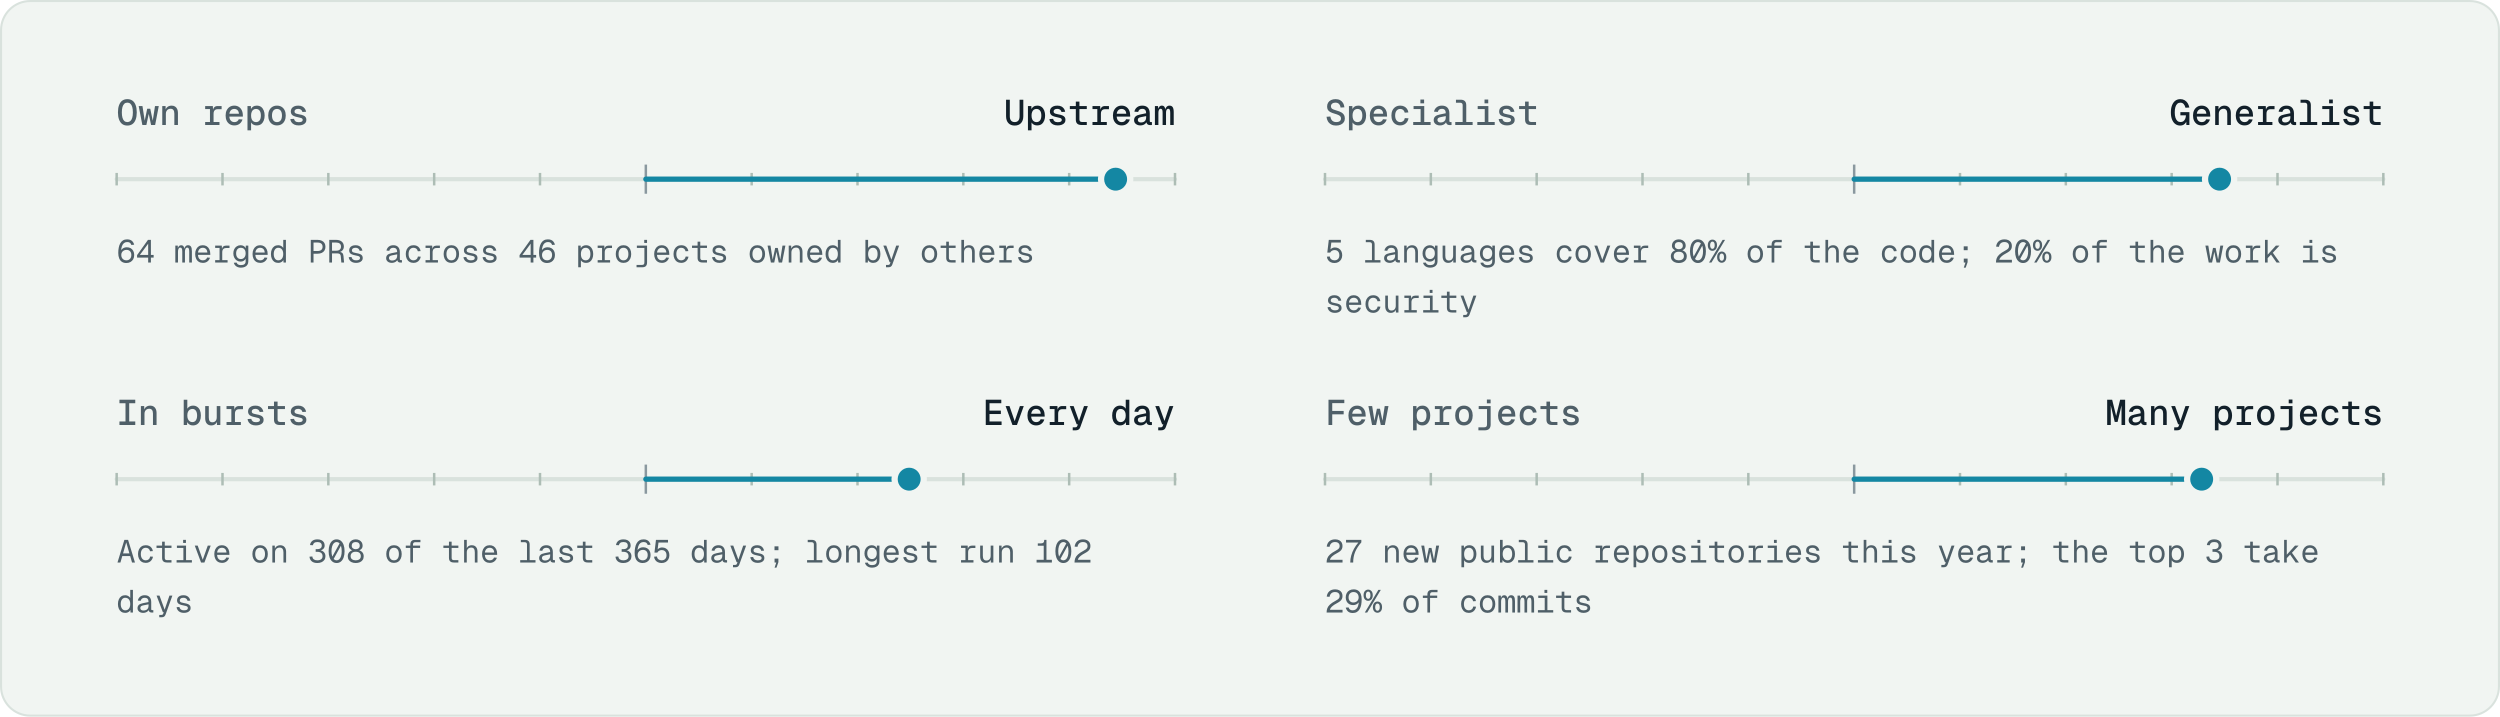
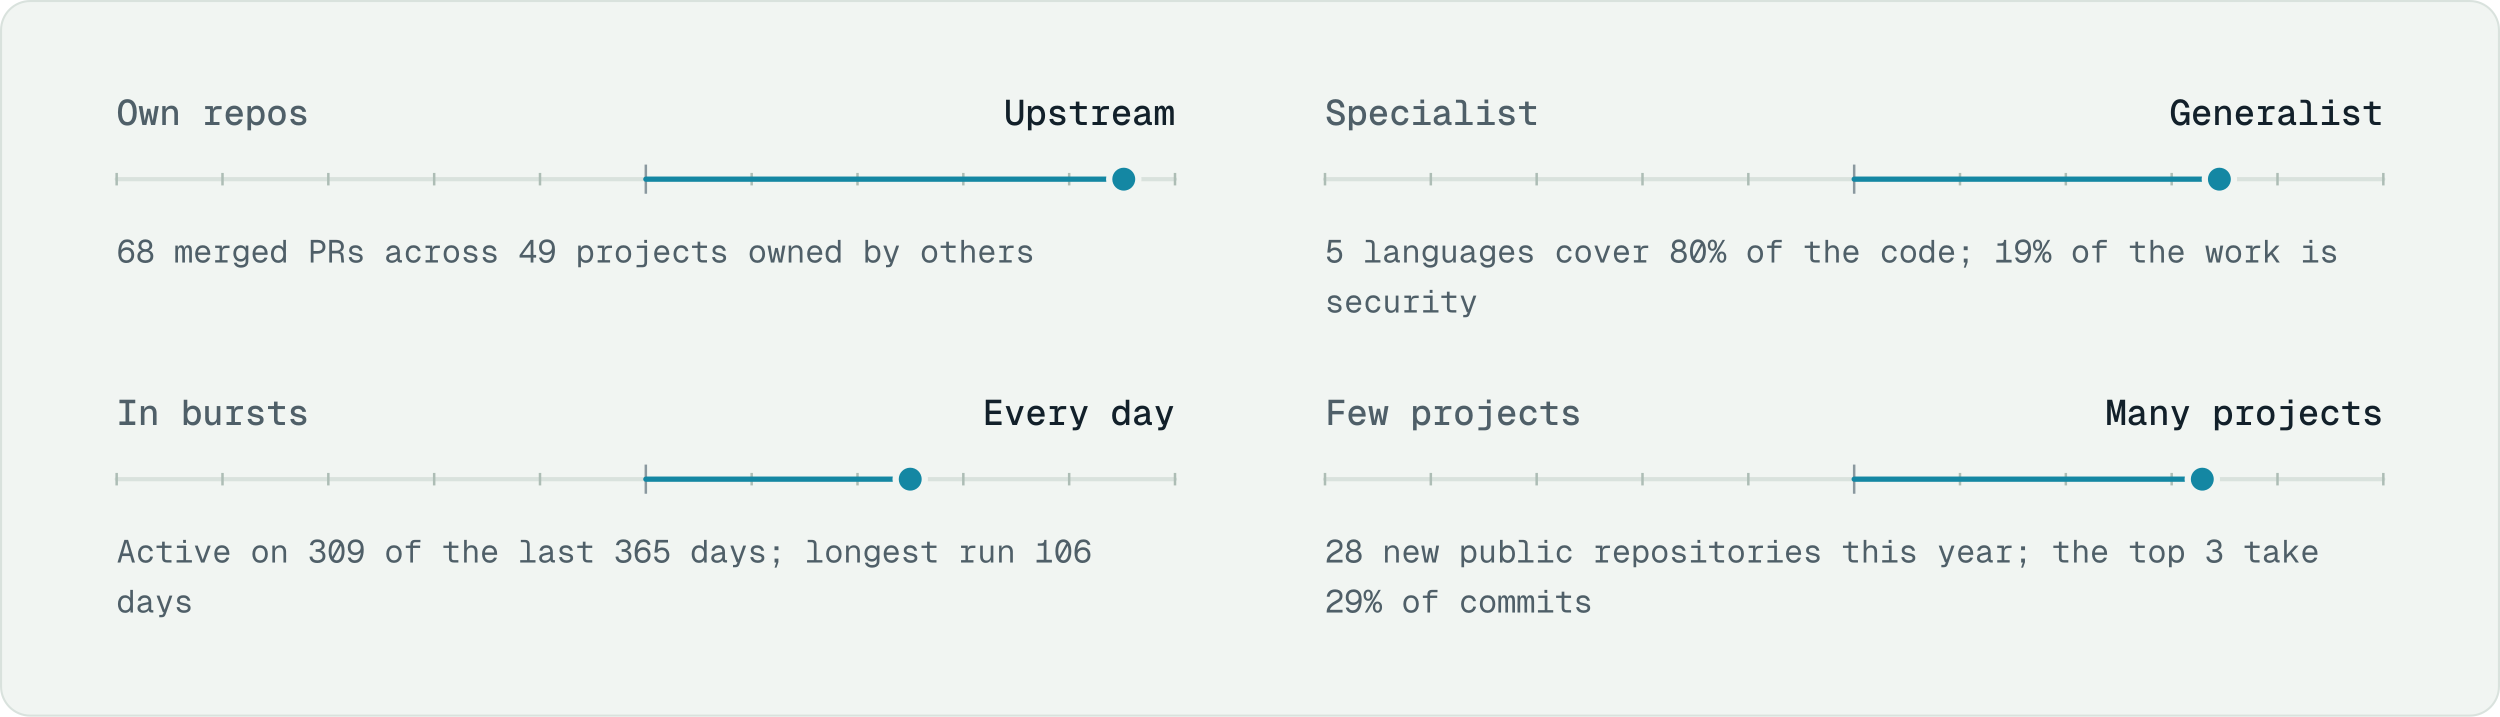
<svg xmlns="http://www.w3.org/2000/svg" width="1200" height="344" viewBox="0 0 1200 344" role="img" aria-label="How kt works">
  <defs>
    <path id="m66" d="M300 -16Q215 -16 156 27Q98 70 67 153Q36 236 36 354Q36 474 67 557Q98 640 156 683Q215 726 300 726Q385 726 444 683Q503 640 533 557Q564 474 564 354Q564 236 533 153Q503 70 444 27Q385 -16 300 -16ZM300 82Q350 82 385 112Q419 142 437 203Q455 264 455 354Q455 444 437 505Q419 567 385 597Q350 628 300 628Q250 628 215 597Q181 567 163 505Q145 444 145 354Q145 264 163 203Q181 142 215 112Q250 82 300 82Z" />
    <path id="m241" d="M121 0L18 532L124 532L187 121L257 457L343 457L413 121L476 532L582 532L480 0L366 0L300 311L234 0L121 0Z" />
    <path id="m196" d="M80 0L80 532L173 532L176 393L165 401Q175 450 200 482Q226 513 263 529Q300 544 342 544Q402 544 441 517Q480 491 500 445Q520 400 520 343L520 0L419 0L419 317Q419 386 393 421Q366 456 313 456Q276 456 246 440Q217 424 199 392Q181 361 181 315L181 0L80 0Z" />
    <path id="m215" d="M84 0L84 85L265 85L219 39L219 493L265 447L84 447L84 532L299 532L308 384L299 391Q306 462 340 497Q373 532 433 532L546 532L546 444L437 444Q399 444 373 430Q347 415 333 387Q320 358 320 316L320 39L274 85L486 85L486 0L84 0Z" />
    <path id="m158" d="M305 -12Q230 -12 174 22Q119 56 88 119Q58 182 58 266Q58 350 88 412Q119 474 173 509Q228 544 302 544Q372 544 426 511Q481 477 511 415Q542 352 542 264L542 236L163 236Q168 160 206 121Q243 81 306 81Q353 81 384 104Q415 126 427 162L532 155Q509 79 450 34Q391 -12 305 -12ZM164 317L432 317Q427 385 391 418Q355 451 301 451Q245 451 210 417Q174 383 164 317Z" />
    <path id="m212" d="M72 -150L72 532L168 532L170 411L158 417Q178 479 224 512Q269 544 331 544Q408 544 457 506Q506 467 530 404Q554 341 554 266Q554 191 530 128Q506 65 457 26Q408 -12 331 -12Q290 -12 255 2Q220 15 196 41Q171 66 160 102L173 116L173 -150L72 -150ZM312 81Q376 81 412 129Q448 177 448 266Q448 355 412 403Q376 451 312 451Q270 451 239 430Q208 410 191 369Q173 328 173 266Q173 204 190 163Q207 122 239 102Q270 81 312 81Z" />
    <path id="m202" d="M300 -12Q226 -12 171 22Q115 56 85 119Q54 182 54 266Q54 351 85 414Q115 476 171 510Q226 544 300 544Q374 544 429 510Q485 476 515 414Q546 351 546 266Q546 182 515 119Q485 56 429 22Q374 -12 300 -12ZM300 81Q367 81 404 130Q440 179 440 266Q440 353 404 402Q367 451 300 451Q233 451 196 402Q160 353 160 266Q160 179 196 130Q233 81 300 81Z" />
    <path id="m219" d="M308 -12Q237 -12 186 12Q135 36 107 77Q79 117 75 167L178 173Q186 130 218 104Q250 79 309 79Q364 79 393 94Q422 109 422 141Q422 161 412 174Q402 188 374 197Q347 207 294 217Q215 232 170 253Q126 273 107 305Q88 336 88 381Q88 427 111 464Q135 501 181 522Q227 544 295 544Q366 544 412 520Q458 495 484 456Q510 417 517 371L414 365Q408 391 393 410Q378 430 353 441Q328 453 295 453Q242 453 217 432Q192 411 192 381Q192 357 204 342Q216 328 244 318Q272 309 320 300Q401 287 445 266Q489 246 507 216Q525 186 525 142Q525 94 498 59Q470 25 422 7Q373 -12 308 -12Z" />
    <path id="m92" d="M300 -16Q186 -16 122 54Q58 124 58 247L58 710L163 710L163 243Q163 165 198 123Q233 82 300 82Q367 82 402 123Q437 165 437 243L437 710L542 710L542 247Q542 124 478 54Q414 -16 300 -16Z" />
    <path id="m225" d="M376 0Q295 0 255 38Q216 75 216 153L216 657L317 657L317 158Q317 121 335 103Q352 85 387 85L524 85L524 0L376 0ZM48 447L48 532L524 532L524 447L48 447Z" />
    <path id="m136" d="M228 -12Q178 -12 138 6Q98 24 74 57Q51 90 51 134Q51 202 93 240Q134 278 218 294L390 330Q390 392 363 423Q336 454 282 454Q232 454 204 431Q176 408 166 367L60 374Q75 450 133 497Q191 544 282 544Q384 544 438 486Q491 428 491 326L491 116Q491 98 499 90Q507 83 522 83L552 83L552 0Q546 -1 533 -2Q519 -3 506 -3Q470 -3 445 9Q420 21 407 47Q395 72 393 111L409 111Q403 76 378 48Q353 20 314 4Q275 -12 228 -12ZM243 71Q291 71 324 88Q357 105 373 136Q390 167 390 209L390 250L242 220Q194 211 175 192Q156 173 156 142Q156 109 179 90Q202 71 243 71Z" />
    <path id="m195" d="M36 0L36 532L124 532L128 412L117 415Q127 476 157 510Q186 544 231 544Q279 544 303 510Q328 476 334 409L323 409Q332 473 364 509Q396 544 444 544Q507 544 535 501Q564 457 564 359L564 0L466 0L466 342Q466 406 452 431Q439 456 411 456Q393 456 379 444Q364 432 356 406Q348 381 348 340L348 0L252 0L252 342Q252 404 240 430Q227 456 198 456Q179 456 165 444Q151 432 143 406Q134 381 134 340L134 0L36 0Z" />
    <path id="r300" d="M302 -16Q222 -16 166 21Q109 57 80 128Q50 199 50 300Q50 388 65 465Q79 542 112 601Q144 659 198 693Q251 726 330 726Q393 726 437 705Q481 684 509 646Q536 608 550 558L460 550Q448 592 419 617Q389 642 330 642Q271 642 229 609Q187 575 164 508Q140 441 138 340L120 344Q131 380 159 411Q186 441 227 460Q267 478 318 478Q388 478 440 448Q492 418 521 364Q550 309 550 236Q550 158 519 102Q487 45 432 15Q376 -16 302 -16ZM304 68Q374 68 417 113Q460 157 460 236Q460 310 420 353Q379 396 312 396Q264 396 226 377Q188 357 166 321Q144 285 144 236Q144 187 164 149Q183 111 219 90Q255 68 304 68Z" />
-     <path id="r298" d="M388 0L388 154L40 154L40 232L382 710L474 710L474 238L560 238L560 154L474 154L474 0L388 0ZM128 238L388 238L388 590L128 238Z" />
+     <path id="r302" d="M300 -16Q230 -16 173 8Q116 32 83 79Q50 126 50 195Q50 272 96 323Q142 373 218 391L220 371Q159 388 122 427Q84 465 84 531Q84 587 112 631Q140 675 189 701Q237 726 300 726Q363 726 412 701Q461 675 489 631Q516 587 516 531Q516 465 479 427Q442 388 380 371L382 391Q459 373 505 323Q550 272 550 195Q550 126 517 79Q484 32 428 8Q371 -16 300 -16ZM300 68Q370 68 415 101Q460 133 460 200Q460 262 420 300Q380 337 300 337Q221 337 181 300Q140 262 140 200Q140 133 185 101Q230 68 300 68ZM300 417Q357 417 392 446Q426 474 426 531Q426 582 393 612Q359 642 300 642Q242 642 208 612Q174 582 174 531Q174 474 209 446Q243 417 300 417Z" />
    <path id="r195" d="M40 0L40 530L117 530L120 412L110 414Q119 473 149 508Q178 542 224 542Q271 542 297 508Q322 474 328 408L318 408Q327 470 359 506Q390 542 438 542Q502 542 531 498Q560 454 560 352L560 0L476 0L476 340Q476 411 461 440Q446 468 414 468Q393 468 377 455Q361 441 352 412Q342 383 342 338L342 0L258 0L258 340Q258 408 244 438Q229 468 196 468Q175 468 159 455Q143 441 134 412Q124 383 124 338L124 0L40 0Z" />
    <path id="r158" d="M306 -12Q231 -12 177 22Q122 56 93 119Q63 181 63 265Q63 349 93 411Q122 473 176 508Q229 542 302 542Q371 542 424 510Q477 477 507 415Q537 353 537 264L537 239L151 239Q156 154 197 111Q237 68 306 68Q358 68 392 93Q425 117 438 157L528 150Q507 79 449 34Q390 -12 306 -12ZM151 313L445 313Q439 390 400 426Q361 462 302 462Q241 462 202 425Q162 387 151 313Z" />
    <path id="r215" d="M90 0L90 74L269 74L228 34L228 497L269 456L90 456L90 530L298 530L306 388L298 394Q306 463 340 497Q374 530 431 530L540 530L540 454L432 454Q393 454 367 439Q340 423 326 394Q312 364 312 320L312 34L272 74L480 74L480 0L90 0Z" />
    <path id="r168" d="M297 -162Q240 -162 194 -143Q148 -124 117 -89Q86 -54 75 -8L163 -2Q175 -39 206 -60Q236 -82 297 -82Q369 -82 408 -53Q446 -24 446 34L446 120Q427 78 385 53Q343 28 291 28Q224 28 172 61Q119 94 90 152Q60 210 60 285Q60 361 89 419Q118 476 170 509Q221 542 287 542Q343 542 388 516Q432 490 450 446L450 530L530 530L530 36Q530 -26 502 -70Q474 -115 422 -138Q370 -162 297 -162ZM295 108Q363 108 404 156Q445 203 446 285Q447 340 429 380Q410 419 376 441Q341 462 295 462Q225 462 187 415Q148 367 148 285Q148 203 188 156Q227 108 295 108Z" />
    <path id="r154" d="M267 -12Q197 -12 146 22Q95 56 68 118Q40 180 40 265Q40 350 68 412Q95 474 146 508Q197 542 267 542Q310 542 345 526Q379 510 403 486Q426 462 435 437L426 416L426 710L510 710L510 0L434 0L429 120L442 105Q430 69 405 43Q379 16 344 2Q309 -12 267 -12ZM272 68Q320 68 355 92Q389 116 408 161Q426 205 426 265Q426 327 408 371Q389 415 354 439Q319 462 270 462Q205 462 167 410Q128 357 128 265Q128 174 167 121Q205 68 272 68Z" />
    <path id="r76" d="M90 0L90 710L306 710Q380 710 435 684Q490 658 520 610Q550 561 550 493Q550 425 520 377Q490 328 435 302Q380 276 306 276L176 276L176 0L90 0ZM176 360L296 360Q380 360 420 395Q460 429 460 493Q460 558 420 592Q380 626 296 626L176 626L176 360Z" />
    <path id="r79" d="M70 0L70 710L286 710Q398 710 463 654Q528 597 528 498Q528 448 505 410Q482 371 446 349Q410 327 372 324L368 336Q439 332 475 302Q510 272 516 204L534 0L448 0L431 193Q428 226 416 247Q403 267 377 277Q350 286 304 286L156 286L156 0L70 0ZM156 370L286 370Q360 370 399 404Q438 437 438 498Q438 560 399 593Q360 626 286 626L156 626L156 370Z" />
    <path id="r219" d="M310 -12Q241 -12 191 12Q141 36 113 77Q84 117 80 167L168 173Q176 124 212 96Q247 68 310 68Q369 68 402 85Q434 102 434 138Q434 161 423 176Q412 191 382 202Q352 212 294 222Q217 236 174 257Q130 277 112 308Q94 339 94 382Q94 428 117 464Q140 500 185 521Q230 542 295 542Q361 542 406 519Q450 495 476 457Q502 418 510 372L422 366Q416 394 400 416Q383 437 357 450Q330 462 294 462Q236 462 208 439Q180 416 180 382Q180 355 193 339Q206 323 235 314Q264 304 312 296Q394 283 439 263Q484 242 502 212Q520 182 520 138Q520 91 493 58Q465 24 418 6Q370 -12 310 -12Z" />
    <path id="r136" d="M230 -12Q180 -12 140 6Q100 24 77 57Q54 89 54 132Q54 200 95 238Q135 275 222 292L400 328Q400 396 370 429Q339 462 282 462Q227 462 196 438Q165 413 153 367L64 374Q79 449 136 496Q192 542 282 542Q378 542 431 485Q484 427 484 326L484 106Q484 88 492 81Q500 74 516 74L550 74L550 0Q544 -1 531 -1Q518 -2 506 -2Q472 -2 449 9Q425 20 413 45Q401 69 400 108L416 108Q409 74 383 47Q356 19 316 4Q276 -12 230 -12ZM238 62Q292 62 328 81Q364 99 382 133Q400 166 400 210L400 256L238 224Q184 214 163 194Q142 173 142 140Q142 103 168 83Q193 62 238 62Z" />
    <path id="r148" d="M314 -12Q240 -12 185 22Q130 56 100 119Q70 181 70 265Q70 349 100 411Q130 473 185 508Q240 542 314 542Q373 542 419 521Q465 499 495 458Q525 417 536 358L448 352Q436 405 401 434Q365 462 314 462Q241 462 200 410Q158 357 158 265Q158 173 200 121Q241 68 314 68Q365 68 403 98Q440 128 452 188L540 182Q529 123 498 80Q467 36 420 12Q373 -12 314 -12Z" />
    <path id="r202" d="M300 -12Q227 -12 173 22Q118 56 88 119Q58 181 58 265Q58 350 88 412Q118 474 173 508Q227 542 300 542Q373 542 428 508Q482 474 512 412Q542 350 542 265Q542 181 512 119Q482 56 428 22Q373 -12 300 -12ZM300 68Q373 68 414 121Q454 173 454 265Q454 357 414 410Q373 462 300 462Q227 462 187 410Q146 357 146 265Q146 173 187 121Q227 68 300 68Z" />
+     <path id="r298" d="M388 0L388 154L40 154L40 232L382 710L474 710L474 238L560 238L560 154L474 154L474 0L388 0ZM128 238L388 238L388 590L128 238Z" />
+     <path id="r303" d="M298 726Q378 726 435 690Q491 653 521 583Q550 512 550 410Q550 322 536 245Q521 168 489 110Q456 51 403 18Q349 -16 270 -16Q207 -16 163 5Q119 26 92 64Q64 102 50 152L140 160Q152 118 182 93Q212 68 270 68Q329 68 372 102Q414 135 437 202Q460 269 462 370L480 366Q469 330 442 300Q414 269 374 251Q333 232 282 232Q212 232 160 262Q108 292 79 347Q50 401 50 474Q50 552 82 609Q113 665 169 696Q225 726 298 726ZM296 642Q226 642 183 598Q140 554 140 474Q140 401 181 358Q221 314 288 314Q336 314 374 334Q412 353 434 389Q456 425 456 474Q456 523 437 561Q417 599 381 621Q345 642 296 642Z" />
    <path id="r212" d="M80 -150L80 530L158 530L160 410L148 416Q168 478 215 510Q261 542 322 542Q401 542 452 503Q502 464 526 401Q550 338 550 265Q550 192 526 129Q502 66 452 27Q401 -12 322 -12Q281 -12 246 2Q210 16 186 41Q161 66 152 100L164 114L164 -150L80 -150ZM314 68Q383 68 423 120Q462 172 462 265Q462 358 423 410Q383 462 314 462Q268 462 235 440Q201 418 183 374Q164 330 164 265Q164 200 182 156Q200 112 234 90Q268 68 314 68Z" />
    <path id="r185" d="M110 -150L110 -76L278 -76Q317 -76 337 -59Q356 -42 356 6L356 497L397 456L120 456L120 530L440 530L440 0Q440 -73 404 -111Q368 -150 288 -150L110 -150ZM351 613L351 711L439 711L439 613L351 613Z" />
    <path id="r225" d="M378 0Q301 0 263 36Q225 72 225 146L225 654L309 654L309 146Q309 109 326 92Q343 74 378 74L520 74L520 0L378 0ZM50 456L50 530L520 530L520 456L50 456Z" />
    <path id="r241" d="M125 0L20 530L112 530L181 88L259 456L341 456L419 88L488 530L580 530L476 0L370 0L300 334L230 0L125 0Z" />
    <path id="r196" d="M84 0L84 530L161 530L164 395L154 404Q164 451 191 482Q217 512 254 527Q291 542 332 542Q393 542 434 515Q474 488 495 443Q516 397 516 341L516 0L432 0L432 317Q432 391 403 430Q374 468 314 468Q273 468 240 451Q207 433 188 400Q168 366 168 317L168 0L84 0Z" />
    <path id="r147" d="M333 -12Q291 -12 256 2Q221 16 196 43Q171 69 158 105L171 120L166 0L90 0L90 710L174 710L174 416L165 437Q174 462 198 486Q221 510 256 526Q291 542 333 542Q403 542 454 508Q505 474 533 412Q560 350 560 265Q560 180 533 118Q505 56 454 22Q403 -12 333 -12ZM328 68Q395 68 434 121Q472 174 472 265Q472 357 434 410Q395 462 330 462Q281 462 246 439Q211 415 193 371Q174 327 174 265Q174 205 193 161Q211 116 246 92Q280 68 328 68Z" />
    <path id="r244" d="M136 -150L136 -76L197 -76Q225 -76 239 -67Q252 -59 259 -40L278 10L249 10L52 530L144 530L305 88L456 530L548 530L333 -67Q318 -110 288 -130Q258 -150 205 -150L136 -150Z" />
    <path id="r173" d="M100 0L100 710L184 710L184 413L174 415Q184 459 208 487Q232 515 267 529Q302 542 343 542Q400 542 440 517Q479 491 500 446Q520 400 520 341L520 0L436 0L436 317Q436 394 409 431Q381 468 325 468Q261 468 223 429Q184 390 184 316L184 0L100 0Z" />
    <path id="m83" d="M309 -16Q232 -16 175 15Q117 46 83 101Q49 157 43 231L151 238Q158 187 179 152Q200 117 234 100Q268 82 313 82Q357 82 387 93Q417 105 433 127Q449 149 449 181Q449 213 434 236Q419 259 380 278Q341 298 266 319Q193 339 147 365Q101 390 80 427Q59 465 59 520Q59 581 88 628Q116 674 170 700Q223 726 298 726Q372 726 425 697Q477 668 508 616Q538 565 545 496L437 490Q432 531 414 562Q397 593 367 611Q337 628 295 628Q236 628 202 600Q167 572 167 525Q167 495 181 474Q195 454 230 438Q265 423 328 405Q413 382 463 352Q513 321 535 280Q557 239 557 181Q557 123 526 78Q495 33 440 9Q384 -16 309 -16Z" />
    <path id="m148" d="M312 -12Q238 -12 181 22Q125 57 94 120Q64 182 64 266Q64 350 94 412Q125 474 181 509Q238 544 312 544Q373 544 421 521Q469 499 500 456Q531 413 541 353L438 346Q426 397 393 424Q360 451 313 451Q246 451 207 401Q169 352 169 266Q169 180 207 131Q246 81 313 81Q361 81 395 110Q430 138 441 194L544 188Q534 127 502 82Q470 38 422 13Q373 -12 312 -12Z" />
    <path id="m176" d="M76 0L76 85L284 85L284 493L331 447L86 447L86 532L386 532L386 85L564 85L564 0L386 0L284 0L76 0ZM278 609L278 714L382 714L382 609L278 609Z" />
    <path id="m190" d="M264 32L264 559Q264 590 247 607Q229 625 198 625L76 625L76 710L209 710Q286 710 326 670Q365 631 365 554L365 32L264 32ZM56 0L56 85L544 85L544 0L56 0Z" />
    <path id="m33" d="M299 -16Q222 -16 163 26Q104 68 70 151Q36 233 36 354Q36 469 68 552Q100 635 159 681Q219 726 302 726Q369 726 420 697Q471 668 506 615Q540 562 555 491L446 484Q431 549 395 588Q360 627 303 627Q253 627 217 596Q182 564 163 503Q145 442 145 354Q145 267 164 207Q183 146 220 114Q256 83 308 83Q354 83 387 106Q420 130 438 172Q457 215 459 271L303 271L303 362L556 362L556 0L471 0L466 163L493 164Q482 113 458 72Q433 31 394 8Q355 -16 299 -16Z" />
    <path id="r299" d="M298 -16Q229 -16 178 9Q126 34 96 79Q65 124 60 183L150 189Q158 129 198 99Q237 68 298 68Q367 68 409 111Q450 153 450 228Q450 278 432 315Q414 351 381 371Q347 390 300 390Q258 390 220 370Q181 349 164 311L72 311L119 710L497 710L497 626L198 626L166 364L150 380Q166 411 192 431Q218 451 250 462Q281 472 312 472Q380 472 432 441Q483 409 512 354Q540 299 540 228Q540 157 509 102Q478 46 424 15Q369 -16 298 -16Z" />
    <path id="r190" d="M273 30L273 568Q273 600 255 618Q237 636 205 636L80 636L80 710L209 710Q282 710 320 673Q357 635 357 562L357 30L273 30ZM60 0L60 74L540 74L540 0L60 0Z" />
    <path id="r229" d="M263 -12Q184 -12 137 42Q90 95 90 189L90 530L174 530L174 212Q174 135 202 99Q229 62 286 62Q348 62 384 103Q420 143 420 214L420 530L504 530L504 0L424 0L424 131L437 124Q421 59 376 24Q331 -12 263 -12Z" />
    <path id="r240" d="M247 0L50 530L142 530L300 86L458 530L550 530L353 0L247 0Z" />
-     <path id="r302" d="M300 -16Q230 -16 173 8Q116 32 83 79Q50 126 50 195Q50 272 96 323Q142 373 218 391L220 371Q159 388 122 427Q84 465 84 531Q84 587 112 631Q140 675 189 701Q237 726 300 726Q363 726 412 701Q461 675 489 631Q516 587 516 531Q516 465 479 427Q442 388 380 371L382 391Q459 373 505 323Q550 272 550 195Q550 126 517 79Q484 32 428 8Q371 -16 300 -16ZM300 68Q370 68 415 101Q460 133 460 200Q460 262 420 300Q380 337 300 337Q221 337 181 300Q140 262 140 200Q140 133 185 101Q230 68 300 68ZM300 417Q357 417 392 446Q426 474 426 531Q426 582 393 612Q359 642 300 642Q242 642 208 612Q174 582 174 531Q174 474 209 446Q243 417 300 417Z" />
    <path id="r294" d="M120 102L400 612L480 608L200 98L120 102ZM300 -16Q223 -16 167 29Q110 74 80 157Q50 240 50 354Q50 469 80 552Q110 635 167 681Q223 726 300 726Q378 726 434 681Q490 635 520 552Q550 469 550 354Q550 240 520 157Q490 74 434 29Q378 -16 300 -16ZM300 68Q350 68 386 103Q421 138 441 203Q460 267 460 354Q460 443 441 508Q421 572 386 607Q350 642 300 642Q251 642 215 607Q179 572 160 508Q140 443 140 354Q140 267 160 203Q179 138 215 103Q251 68 300 68Z" />
    <path id="r465" d="M154 366Q94 366 52 412Q10 457 10 542Q10 628 52 673Q94 718 154 718Q214 718 256 673Q298 628 298 542Q298 457 256 412Q214 366 154 366ZM154 428Q187 428 207 458Q226 488 226 542Q226 596 207 626Q187 656 154 656Q121 656 102 626Q82 596 82 542Q82 488 102 458Q121 428 154 428ZM49 0L475 710L551 710L125 0L49 0ZM446 -8Q386 -8 344 38Q302 83 302 168Q302 254 344 299Q386 344 446 344Q506 344 548 299Q590 254 590 168Q590 83 548 38Q506 -8 446 -8ZM446 54Q479 54 499 84Q518 114 518 168Q518 222 499 252Q479 282 446 282Q413 282 394 252Q374 222 374 168Q374 114 394 84Q413 54 446 54Z" />
    <path id="r167" d="M212 0L212 564Q212 635 249 673Q285 710 360 710L530 710L530 636L360 636Q329 636 313 617Q296 597 296 564L296 0L212 0ZM70 456L70 530L520 530L520 456L70 456Z" />
    <path id="r338" d="M238 386L238 508L362 508L362 386L238 386ZM240 -162L294 0L240 0L240 122L360 122L360 10L300 -162L240 -162Z" />
-     <path id="r296" d="M50 0Q50 75 74 136Q97 196 157 251Q216 306 322 362Q371 388 401 410Q431 432 445 457Q459 482 459 518Q459 555 443 583Q427 610 396 626Q364 642 317 642Q242 642 199 603Q155 564 144 492L54 498Q66 602 134 664Q202 726 317 726Q390 726 442 700Q494 674 522 628Q549 581 549 520Q549 466 531 427Q513 387 471 353Q428 319 354 280Q290 246 247 211Q203 176 181 144Q158 111 156 84L550 84L550 0L50 0Z" />
+     <path id="r295" d="M284 0L284 526L98 526L98 600L194 600Q232 600 256 611Q279 622 290 646Q300 670 300 710L370 710L370 0L284 0ZM60 0L60 84L540 84L540 0L60 0Z" />
    <path id="r188" d="M90 0L90 710L174 710L174 245L432 530L544 530L335 305L554 0L452 0L278 248L174 138L174 0L90 0Z" />
    <path id="r176" d="M80 0L80 74L293 74L293 497L334 456L90 456L90 530L377 530L377 74L560 74L560 0L377 0L293 0L80 0ZM285 613L285 711L373 711L373 613L285 613Z" />
    <path id="m41" d="M78 0L78 99L248 99L248 611L78 611L78 710L522 710L522 611L352 611L352 99L522 99L522 0L78 0Z" />
    <path id="m147" d="M342 -12Q298 -12 263 3Q228 18 204 46Q180 74 168 110L181 127L176 0L82 0L82 710L183 710L183 412L173 433Q182 462 205 487Q228 512 264 528Q299 544 342 544Q410 544 460 510Q510 477 537 414Q564 352 564 266Q564 180 537 118Q510 55 460 22Q410 -12 342 -12ZM325 81Q388 81 423 130Q458 180 458 266Q458 353 423 402Q388 451 327 451Q282 451 250 429Q218 407 200 366Q183 325 183 266Q183 209 201 167Q218 126 250 104Q281 81 325 81Z" />
    <path id="m229" d="M254 -12Q177 -12 131 40Q85 93 85 188L85 532L186 532L186 214Q186 142 211 109Q236 76 287 76Q342 76 376 113Q409 150 409 218L409 532L510 532L510 0L415 0L414 139L428 133Q414 64 369 26Q324 -12 254 -12Z" />
    <path id="m23" d="M88 0L88 710L524 710L524 611L193 611L193 404L512 404L512 308L193 308L193 99L532 99L532 0L88 0Z" />
    <path id="m240" d="M237 0L45 532L154 532L300 107L446 532L555 532L363 0L237 0Z" />
    <path id="m244" d="M129 -150L129 -65L194 -65Q221 -65 235 -57Q249 -48 256 -29L273 18L240 18L46 532L154 532L305 113L446 532L554 532L342 -60Q326 -108 293 -129Q260 -150 204 -150L129 -150Z" />
    <path id="m154" d="M258 -12Q190 -12 140 22Q90 55 63 118Q36 180 36 266Q36 352 63 414Q90 477 140 510Q190 544 258 544Q302 544 337 528Q372 512 395 487Q418 462 427 433L417 412L417 710L518 710L518 0L424 0L419 127L432 110Q421 74 396 46Q372 18 337 3Q302 -12 258 -12ZM275 81Q319 81 350 104Q382 126 400 167Q417 209 417 266Q417 325 400 366Q382 407 350 429Q318 451 273 451Q212 451 177 402Q142 353 142 266Q142 180 177 130Q212 81 275 81Z" />
    <path id="r1" d="M26 0L242 710L358 710L574 0L482 0L300 632L118 0L26 0ZM135 202L165 286L435 286L465 202L135 202Z" />
    <path id="r297" d="M294 -16Q179 -16 117 40Q55 95 50 183L139 189Q145 124 188 96Q230 68 294 68Q337 68 375 81Q413 93 437 122Q460 150 460 198Q460 245 439 276Q418 306 382 321Q345 335 299 335L243 335L243 419L299 419Q336 419 367 430Q398 441 417 466Q435 490 435 530Q435 585 400 614Q365 642 299 642Q232 642 198 615Q163 588 156 541L66 547Q76 627 136 677Q196 726 299 726Q368 726 419 703Q470 679 498 636Q525 593 525 534Q525 468 484 428Q442 387 361 372L361 390Q448 380 499 328Q550 276 550 198Q550 130 517 82Q484 34 426 9Q368 -16 294 -16Z" />
-     <path id="r295" d="M284 0L284 526L98 526L98 600L194 600Q232 600 256 611Q279 622 290 646Q300 670 300 710L370 710L370 0L284 0ZM60 0L60 84L540 84L540 0L60 0Z" />
    <path id="m32" d="M98 0L98 710L542 710L542 613L157 613L203 659L203 395L524 395L524 299L203 299L203 0L98 0Z" />
    <path id="m185" d="M106 -150L106 -65L268 -65Q309 -65 328 -47Q348 -29 348 19L348 493L395 447L114 447L114 532L450 532L450 13Q450 -66 408 -108Q367 -150 279 -150L106 -150ZM344 609L344 714L449 714L449 609L344 609Z" />
    <path id="m59" d="M260 86L138 594L149 595L149 0L48 0L48 710L188 710L320 171L280 171L412 710L552 710L552 0L451 0L451 595L462 594L340 86L260 86Z" />
-     <path id="r301" d="M192 0Q192 110 223 220Q253 329 310 432Q367 535 446 626L60 626L60 710L540 710L540 632Q473 556 425 481Q376 406 345 330Q314 253 299 172Q284 90 284 0L192 0Z" />
-     <path id="r303" d="M298 726Q378 726 435 690Q491 653 521 583Q550 512 550 410Q550 322 536 245Q521 168 489 110Q456 51 403 18Q349 -16 270 -16Q207 -16 163 5Q119 26 92 64Q64 102 50 152L140 160Q152 118 182 93Q212 68 270 68Q329 68 372 102Q414 135 437 202Q460 269 462 370L480 366Q469 330 442 300Q414 269 374 251Q333 232 282 232Q212 232 160 262Q108 292 79 347Q50 401 50 474Q50 552 82 609Q113 665 169 696Q225 726 298 726ZM296 642Q226 642 183 598Q140 554 140 474Q140 401 181 358Q221 314 288 314Q336 314 374 334Q412 353 434 389Q456 425 456 474Q456 523 437 561Q417 599 381 621Q345 642 296 642Z" />
+     <path id="r296" d="M50 0Q50 75 74 136Q97 196 157 251Q216 306 322 362Q371 388 401 410Q431 432 445 457Q459 482 459 518Q459 555 443 583Q427 610 396 626Q364 642 317 642Q242 642 199 603Q155 564 144 492L54 498Q66 602 134 664Q202 726 317 726Q390 726 442 700Q494 674 522 628Q549 581 549 520Q549 466 531 427Q513 387 471 353Q428 319 354 280Q290 246 247 211Q203 176 181 144Q158 111 156 84L550 84L550 0L50 0Z" />
  </defs>
  <rect x="0.5" y="0.5" width="1199" height="343" rx="14" fill="#f1f5f2" stroke="#d9e2dd" />
  <g transform="translate(56 60) scale(0.0171 -0.0171)">
    <g fill="#4f5f68">
      <use href="#m66" />
      <use href="#m241" x="600" />
      <use href="#m196" x="1200" />
      <use href="#m215" x="2400" />
      <use href="#m158" x="3000" />
      <use href="#m212" x="3600" />
      <use href="#m202" x="4200" />
      <use href="#m219" x="4800" />
    </g>
  </g>
  <g transform="translate(564 60) scale(0.0171 -0.0171)">
    <g fill="#12202a">
      <use href="#m92" x="-4800" />
      <use href="#m212" x="-4200" />
      <use href="#m219" x="-3600" />
      <use href="#m225" x="-3000" />
      <use href="#m215" x="-2400" />
      <use href="#m158" x="-1800" />
      <use href="#m136" x="-1200" />
      <use href="#m195" x="-600" />
    </g>
  </g>
  <line x1="56" y1="86" x2="564" y2="86" stroke="#d9e2dd" stroke-width="2" stroke-linecap="round" />
  <line x1="56" y1="83" x2="56" y2="89" stroke="#adbdb5" stroke-width="1.2" />
  <line x1="106.8" y1="83" x2="106.8" y2="89" stroke="#adbdb5" stroke-width="1.2" />
  <line x1="157.6" y1="83" x2="157.6" y2="89" stroke="#adbdb5" stroke-width="1.2" />
  <line x1="208.4" y1="83" x2="208.4" y2="89" stroke="#adbdb5" stroke-width="1.2" />
  <line x1="259.2" y1="83" x2="259.2" y2="89" stroke="#adbdb5" stroke-width="1.2" />
  <line x1="310" y1="79" x2="310" y2="93" stroke="#8a989f" stroke-width="1.2" />
  <line x1="360.8" y1="83" x2="360.8" y2="89" stroke="#adbdb5" stroke-width="1.2" />
  <line x1="411.6" y1="83" x2="411.6" y2="89" stroke="#adbdb5" stroke-width="1.2" />
  <line x1="462.4" y1="83" x2="462.4" y2="89" stroke="#adbdb5" stroke-width="1.2" />
  <line x1="513.2" y1="83" x2="513.2" y2="89" stroke="#adbdb5" stroke-width="1.2" />
  <line x1="564" y1="83" x2="564" y2="89" stroke="#adbdb5" stroke-width="1.2" />
-   <line x1="310" y1="86" x2="535.5" y2="86" stroke="#1487a3" stroke-width="2.5" stroke-linecap="round" />
-   <circle cx="535.5" cy="86" r="7" fill="#1487a3" stroke="#f1f5f2" stroke-width="3" />
+   <line x1="310" y1="86" x2="539.4" y2="86" stroke="#1487a3" stroke-width="2.5" stroke-linecap="round" />
+   <circle cx="539.4" cy="86" r="7" fill="#1487a3" stroke="#f1f5f2" stroke-width="3" />
  <g transform="translate(56 126) scale(0.0153 -0.0153)">
    <g fill="#4f5f68">
      <use href="#r300" />
-       <use href="#r298" x="600" />
+       <use href="#r302" x="600" />
      <use href="#r195" x="1800" />
      <use href="#r158" x="2400" />
      <use href="#r215" x="3000" />
      <use href="#r168" x="3600" />
      <use href="#r158" x="4200" />
      <use href="#r154" x="4800" />
      <use href="#r76" x="6000" />
      <use href="#r79" x="6600" />
      <use href="#r219" x="7200" />
      <use href="#r136" x="8400" />
      <use href="#r148" x="9000" />
      <use href="#r215" x="9600" />
      <use href="#r202" x="10200" />
      <use href="#r219" x="10800" />
      <use href="#r219" x="11400" />
      <use href="#r298" x="12600" />
-       <use href="#r300" x="13200" />
+       <use href="#r303" x="13200" />
      <use href="#r212" x="14400" />
      <use href="#r215" x="15000" />
      <use href="#r202" x="15600" />
      <use href="#r185" x="16200" />
      <use href="#r158" x="16800" />
      <use href="#r148" x="17400" />
      <use href="#r225" x="18000" />
      <use href="#r219" x="18600" />
      <use href="#r202" x="19800" />
      <use href="#r241" x="20400" />
      <use href="#r196" x="21000" />
      <use href="#r158" x="21600" />
      <use href="#r154" x="22200" />
      <use href="#r147" x="23400" />
      <use href="#r244" x="24000" />
      <use href="#r202" x="25200" />
      <use href="#r225" x="25800" />
      <use href="#r173" x="26400" />
      <use href="#r158" x="27000" />
      <use href="#r215" x="27600" />
      <use href="#r219" x="28200" />
    </g>
  </g>
  <g transform="translate(636 60) scale(0.0171 -0.0171)">
    <g fill="#4f5f68">
      <use href="#m83" />
      <use href="#m212" x="600" />
      <use href="#m158" x="1200" />
      <use href="#m148" x="1800" />
      <use href="#m176" x="2400" />
      <use href="#m136" x="3000" />
      <use href="#m190" x="3600" />
      <use href="#m176" x="4200" />
      <use href="#m219" x="4800" />
      <use href="#m225" x="5400" />
    </g>
  </g>
  <g transform="translate(1144 60) scale(0.0171 -0.0171)">
    <g fill="#12202a">
      <use href="#m33" x="-6000" />
      <use href="#m158" x="-5400" />
      <use href="#m196" x="-4800" />
      <use href="#m158" x="-4200" />
      <use href="#m215" x="-3600" />
      <use href="#m136" x="-3000" />
      <use href="#m190" x="-2400" />
      <use href="#m176" x="-1800" />
      <use href="#m219" x="-1200" />
      <use href="#m225" x="-600" />
    </g>
  </g>
  <line x1="636" y1="86" x2="1144" y2="86" stroke="#d9e2dd" stroke-width="2" stroke-linecap="round" />
  <line x1="636" y1="83" x2="636" y2="89" stroke="#adbdb5" stroke-width="1.2" />
  <line x1="686.8" y1="83" x2="686.8" y2="89" stroke="#adbdb5" stroke-width="1.2" />
  <line x1="737.6" y1="83" x2="737.6" y2="89" stroke="#adbdb5" stroke-width="1.2" />
  <line x1="788.4" y1="83" x2="788.4" y2="89" stroke="#adbdb5" stroke-width="1.2" />
  <line x1="839.2" y1="83" x2="839.2" y2="89" stroke="#adbdb5" stroke-width="1.2" />
  <line x1="890" y1="79" x2="890" y2="93" stroke="#8a989f" stroke-width="1.2" />
  <line x1="940.8" y1="83" x2="940.8" y2="89" stroke="#adbdb5" stroke-width="1.2" />
  <line x1="991.6" y1="83" x2="991.6" y2="89" stroke="#adbdb5" stroke-width="1.2" />
  <line x1="1042.4" y1="83" x2="1042.4" y2="89" stroke="#adbdb5" stroke-width="1.2" />
  <line x1="1093.2" y1="83" x2="1093.2" y2="89" stroke="#adbdb5" stroke-width="1.2" />
  <line x1="1144" y1="83" x2="1144" y2="89" stroke="#adbdb5" stroke-width="1.2" />
-   <line x1="890" y1="86" x2="1065.4" y2="86" stroke="#1487a3" stroke-width="2.5" stroke-linecap="round" />
-   <circle cx="1065.4" cy="86" r="7" fill="#1487a3" stroke="#f1f5f2" stroke-width="3" />
+   <line x1="890" y1="86" x2="1065.3" y2="86" stroke="#1487a3" stroke-width="2.5" stroke-linecap="round" />
+   <circle cx="1065.3" cy="86" r="7" fill="#1487a3" stroke="#f1f5f2" stroke-width="3" />
  <g transform="translate(636 126) scale(0.0153 -0.0153)">
    <g fill="#4f5f68">
      <use href="#r299" />
      <use href="#r190" x="1200" />
      <use href="#r136" x="1800" />
      <use href="#r196" x="2400" />
      <use href="#r168" x="3000" />
      <use href="#r229" x="3600" />
      <use href="#r136" x="4200" />
      <use href="#r168" x="4800" />
      <use href="#r158" x="5400" />
      <use href="#r219" x="6000" />
      <use href="#r148" x="7200" />
      <use href="#r202" x="7800" />
      <use href="#r240" x="8400" />
      <use href="#r158" x="9000" />
      <use href="#r215" x="9600" />
      <use href="#r302" x="10800" />
      <use href="#r294" x="11400" />
      <use href="#r465" x="12000" />
      <use href="#r202" x="13200" />
      <use href="#r167" x="13800" />
      <use href="#r225" x="15000" />
      <use href="#r173" x="15600" />
      <use href="#r158" x="16200" />
      <use href="#r148" x="17400" />
      <use href="#r202" x="18000" />
      <use href="#r154" x="18600" />
      <use href="#r158" x="19200" />
      <use href="#r338" x="19800" />
-       <use href="#r296" x="21000" />
-       <use href="#r294" x="21600" />
+       <use href="#r295" x="21000" />
+       <use href="#r303" x="21600" />
      <use href="#r465" x="22200" />
      <use href="#r202" x="23400" />
      <use href="#r167" x="24000" />
      <use href="#r225" x="25200" />
      <use href="#r173" x="25800" />
      <use href="#r158" x="26400" />
      <use href="#r241" x="27600" />
      <use href="#r202" x="28200" />
      <use href="#r215" x="28800" />
      <use href="#r188" x="29400" />
      <use href="#r176" x="30600" />
      <use href="#r219" x="31200" />
    </g>
  </g>
  <g transform="translate(636 150) scale(0.0153 -0.0153)">
    <g fill="#4f5f68">
      <use href="#r219" />
      <use href="#r158" x="600" />
      <use href="#r148" x="1200" />
      <use href="#r229" x="1800" />
      <use href="#r215" x="2400" />
      <use href="#r176" x="3000" />
      <use href="#r225" x="3600" />
      <use href="#r244" x="4200" />
    </g>
  </g>
  <g transform="translate(56 204) scale(0.0171 -0.0171)">
    <g fill="#4f5f68">
      <use href="#m41" />
      <use href="#m196" x="600" />
      <use href="#m147" x="1800" />
      <use href="#m229" x="2400" />
      <use href="#m215" x="3000" />
      <use href="#m219" x="3600" />
      <use href="#m225" x="4200" />
      <use href="#m219" x="4800" />
    </g>
  </g>
  <g transform="translate(564 204) scale(0.0171 -0.0171)">
    <g fill="#12202a">
      <use href="#m23" x="-5400" />
      <use href="#m240" x="-4800" />
      <use href="#m158" x="-4200" />
      <use href="#m215" x="-3600" />
      <use href="#m244" x="-3000" />
      <use href="#m154" x="-1800" />
      <use href="#m136" x="-1200" />
      <use href="#m244" x="-600" />
    </g>
  </g>
  <line x1="56" y1="230" x2="564" y2="230" stroke="#d9e2dd" stroke-width="2" stroke-linecap="round" />
  <line x1="56" y1="227" x2="56" y2="233" stroke="#adbdb5" stroke-width="1.2" />
  <line x1="106.8" y1="227" x2="106.8" y2="233" stroke="#adbdb5" stroke-width="1.2" />
  <line x1="157.6" y1="227" x2="157.6" y2="233" stroke="#adbdb5" stroke-width="1.2" />
  <line x1="208.4" y1="227" x2="208.4" y2="233" stroke="#adbdb5" stroke-width="1.2" />
  <line x1="259.2" y1="227" x2="259.2" y2="233" stroke="#adbdb5" stroke-width="1.2" />
  <line x1="310" y1="223" x2="310" y2="237" stroke="#8a989f" stroke-width="1.2" />
  <line x1="360.8" y1="227" x2="360.8" y2="233" stroke="#adbdb5" stroke-width="1.2" />
  <line x1="411.6" y1="227" x2="411.6" y2="233" stroke="#adbdb5" stroke-width="1.2" />
  <line x1="462.4" y1="227" x2="462.4" y2="233" stroke="#adbdb5" stroke-width="1.2" />
  <line x1="513.2" y1="227" x2="513.2" y2="233" stroke="#adbdb5" stroke-width="1.2" />
  <line x1="564" y1="227" x2="564" y2="233" stroke="#adbdb5" stroke-width="1.2" />
-   <line x1="310" y1="230" x2="436.4" y2="230" stroke="#1487a3" stroke-width="2.5" stroke-linecap="round" />
-   <circle cx="436.4" cy="230" r="7" fill="#1487a3" stroke="#f1f5f2" stroke-width="3" />
+   <line x1="310" y1="230" x2="436.9" y2="230" stroke="#1487a3" stroke-width="2.5" stroke-linecap="round" />
+   <circle cx="436.9" cy="230" r="7" fill="#1487a3" stroke="#f1f5f2" stroke-width="3" />
  <g transform="translate(56 270) scale(0.0153 -0.0153)">
    <g fill="#4f5f68">
      <use href="#r1" />
      <use href="#r148" x="600" />
      <use href="#r225" x="1200" />
      <use href="#r176" x="1800" />
      <use href="#r240" x="2400" />
      <use href="#r158" x="3000" />
      <use href="#r202" x="4200" />
      <use href="#r196" x="4800" />
      <use href="#r297" x="6000" />
      <use href="#r294" x="6600" />
-       <use href="#r302" x="7200" />
+       <use href="#r303" x="7200" />
      <use href="#r202" x="8400" />
      <use href="#r167" x="9000" />
      <use href="#r225" x="10200" />
      <use href="#r173" x="10800" />
      <use href="#r158" x="11400" />
      <use href="#r190" x="12600" />
      <use href="#r136" x="13200" />
      <use href="#r219" x="13800" />
      <use href="#r225" x="14400" />
      <use href="#r297" x="15600" />
      <use href="#r300" x="16200" />
      <use href="#r299" x="16800" />
      <use href="#r154" x="18000" />
      <use href="#r136" x="18600" />
      <use href="#r244" x="19200" />
      <use href="#r219" x="19800" />
      <use href="#r338" x="20400" />
      <use href="#r190" x="21600" />
      <use href="#r202" x="22200" />
      <use href="#r196" x="22800" />
      <use href="#r168" x="23400" />
      <use href="#r158" x="24000" />
      <use href="#r219" x="24600" />
      <use href="#r225" x="25200" />
      <use href="#r215" x="26400" />
      <use href="#r229" x="27000" />
      <use href="#r196" x="27600" />
      <use href="#r295" x="28800" />
      <use href="#r294" x="29400" />
-       <use href="#r296" x="30000" />
+       <use href="#r300" x="30000" />
    </g>
  </g>
  <g transform="translate(56 294) scale(0.0153 -0.0153)">
    <g fill="#4f5f68">
      <use href="#r154" />
      <use href="#r136" x="600" />
      <use href="#r244" x="1200" />
      <use href="#r219" x="1800" />
    </g>
  </g>
  <g transform="translate(636 204) scale(0.0171 -0.0171)">
    <g fill="#4f5f68">
      <use href="#m32" />
      <use href="#m158" x="600" />
      <use href="#m241" x="1200" />
      <use href="#m212" x="2400" />
      <use href="#m215" x="3000" />
      <use href="#m202" x="3600" />
      <use href="#m185" x="4200" />
      <use href="#m158" x="4800" />
      <use href="#m148" x="5400" />
      <use href="#m225" x="6000" />
      <use href="#m219" x="6600" />
    </g>
  </g>
  <g transform="translate(1144 204) scale(0.0171 -0.0171)">
    <g fill="#12202a">
      <use href="#m59" x="-7800" />
      <use href="#m136" x="-7200" />
      <use href="#m196" x="-6600" />
      <use href="#m244" x="-6000" />
      <use href="#m212" x="-4800" />
      <use href="#m215" x="-4200" />
      <use href="#m202" x="-3600" />
      <use href="#m185" x="-3000" />
      <use href="#m158" x="-2400" />
      <use href="#m148" x="-1800" />
      <use href="#m225" x="-1200" />
      <use href="#m219" x="-600" />
    </g>
  </g>
  <line x1="636" y1="230" x2="1144" y2="230" stroke="#d9e2dd" stroke-width="2" stroke-linecap="round" />
  <line x1="636" y1="227" x2="636" y2="233" stroke="#adbdb5" stroke-width="1.2" />
  <line x1="686.8" y1="227" x2="686.8" y2="233" stroke="#adbdb5" stroke-width="1.2" />
  <line x1="737.6" y1="227" x2="737.6" y2="233" stroke="#adbdb5" stroke-width="1.2" />
  <line x1="788.4" y1="227" x2="788.4" y2="233" stroke="#adbdb5" stroke-width="1.2" />
  <line x1="839.2" y1="227" x2="839.2" y2="233" stroke="#adbdb5" stroke-width="1.2" />
  <line x1="890" y1="223" x2="890" y2="237" stroke="#8a989f" stroke-width="1.2" />
  <line x1="940.8" y1="227" x2="940.8" y2="233" stroke="#adbdb5" stroke-width="1.2" />
  <line x1="991.6" y1="227" x2="991.6" y2="233" stroke="#adbdb5" stroke-width="1.2" />
  <line x1="1042.4" y1="227" x2="1042.4" y2="233" stroke="#adbdb5" stroke-width="1.2" />
  <line x1="1093.2" y1="227" x2="1093.2" y2="233" stroke="#adbdb5" stroke-width="1.2" />
  <line x1="1144" y1="227" x2="1144" y2="233" stroke="#adbdb5" stroke-width="1.2" />
-   <line x1="890" y1="230" x2="1056.8" y2="230" stroke="#1487a3" stroke-width="2.5" stroke-linecap="round" />
-   <circle cx="1056.8" cy="230" r="7" fill="#1487a3" stroke="#f1f5f2" stroke-width="3" />
+   <line x1="890" y1="230" x2="1057.1" y2="230" stroke="#1487a3" stroke-width="2.5" stroke-linecap="round" />
+   <circle cx="1057.1" cy="230" r="7" fill="#1487a3" stroke="#f1f5f2" stroke-width="3" />
  <g transform="translate(636 270) scale(0.0153 -0.0153)">
    <g fill="#4f5f68">
      <use href="#r296" />
-       <use href="#r301" x="600" />
+       <use href="#r302" x="600" />
      <use href="#r196" x="1800" />
      <use href="#r158" x="2400" />
      <use href="#r241" x="3000" />
      <use href="#r212" x="4200" />
      <use href="#r229" x="4800" />
      <use href="#r147" x="5400" />
      <use href="#r190" x="6000" />
      <use href="#r176" x="6600" />
      <use href="#r148" x="7200" />
      <use href="#r215" x="8400" />
      <use href="#r158" x="9000" />
      <use href="#r212" x="9600" />
      <use href="#r202" x="10200" />
      <use href="#r219" x="10800" />
      <use href="#r176" x="11400" />
      <use href="#r225" x="12000" />
      <use href="#r202" x="12600" />
      <use href="#r215" x="13200" />
      <use href="#r176" x="13800" />
      <use href="#r158" x="14400" />
      <use href="#r219" x="15000" />
      <use href="#r225" x="16200" />
      <use href="#r173" x="16800" />
      <use href="#r176" x="17400" />
      <use href="#r219" x="18000" />
      <use href="#r244" x="19200" />
      <use href="#r158" x="19800" />
      <use href="#r136" x="20400" />
      <use href="#r215" x="21000" />
      <use href="#r338" x="21600" />
      <use href="#r225" x="22800" />
      <use href="#r173" x="23400" />
      <use href="#r158" x="24000" />
      <use href="#r225" x="25200" />
      <use href="#r202" x="25800" />
      <use href="#r212" x="26400" />
      <use href="#r297" x="27600" />
      <use href="#r225" x="28800" />
      <use href="#r136" x="29400" />
      <use href="#r188" x="30000" />
      <use href="#r158" x="30600" />
    </g>
  </g>
  <g transform="translate(636 294) scale(0.0153 -0.0153)">
    <g fill="#4f5f68">
      <use href="#r296" />
      <use href="#r303" x="600" />
      <use href="#r465" x="1200" />
      <use href="#r202" x="2400" />
      <use href="#r167" x="3000" />
      <use href="#r148" x="4200" />
      <use href="#r202" x="4800" />
      <use href="#r195" x="5400" />
      <use href="#r195" x="6000" />
      <use href="#r176" x="6600" />
      <use href="#r225" x="7200" />
      <use href="#r219" x="7800" />
    </g>
  </g>
</svg>
